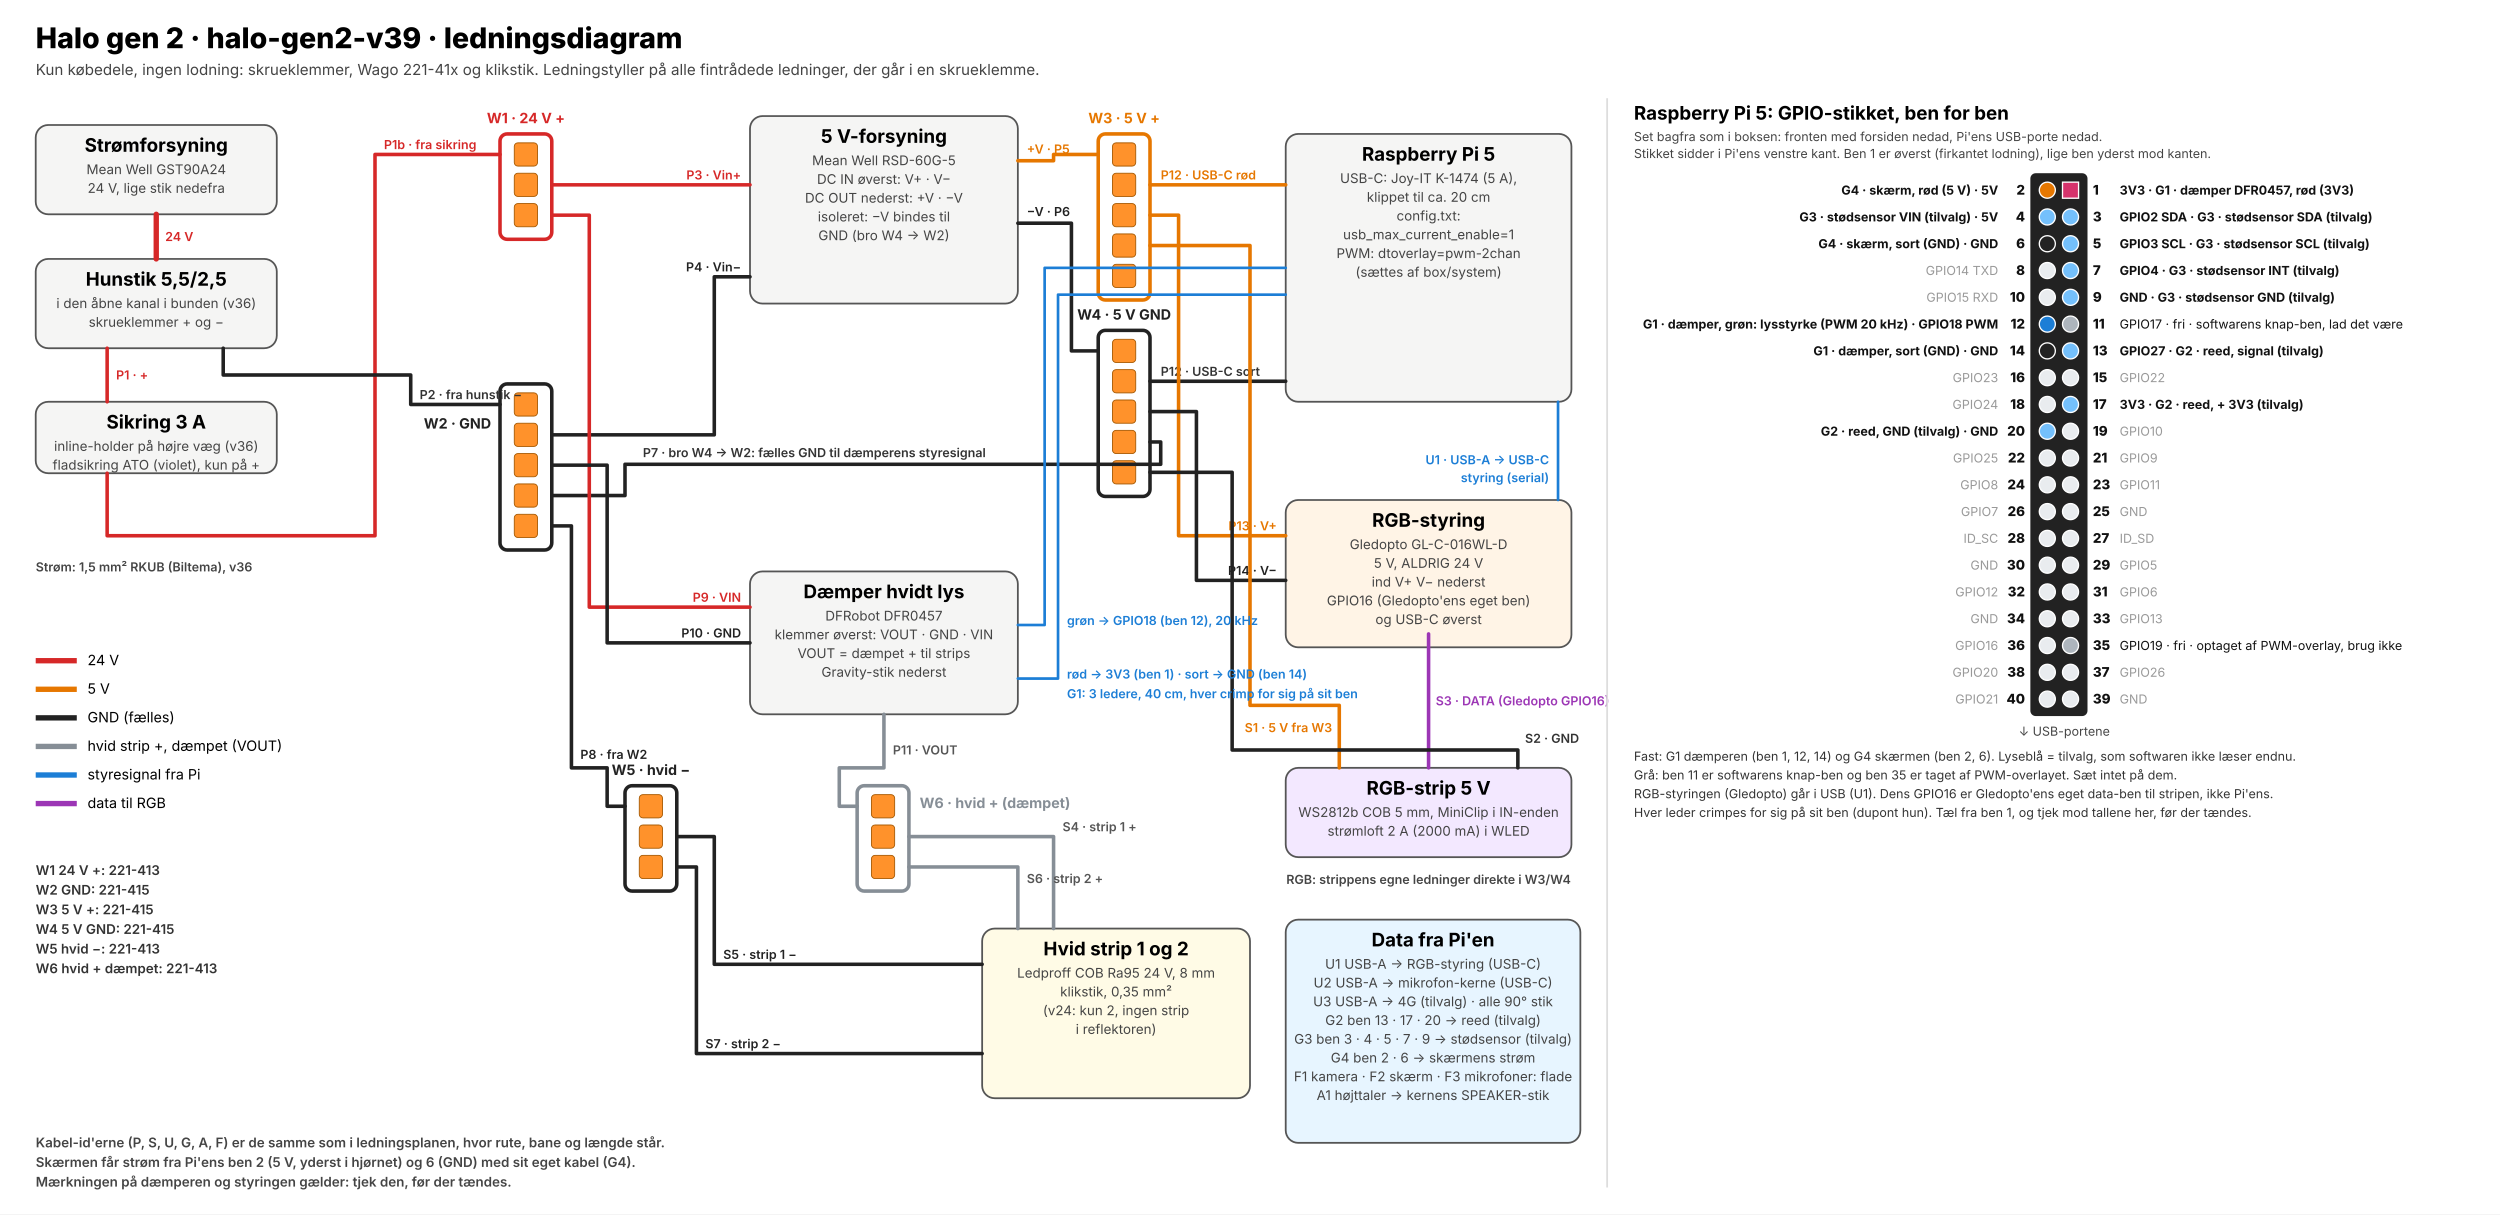
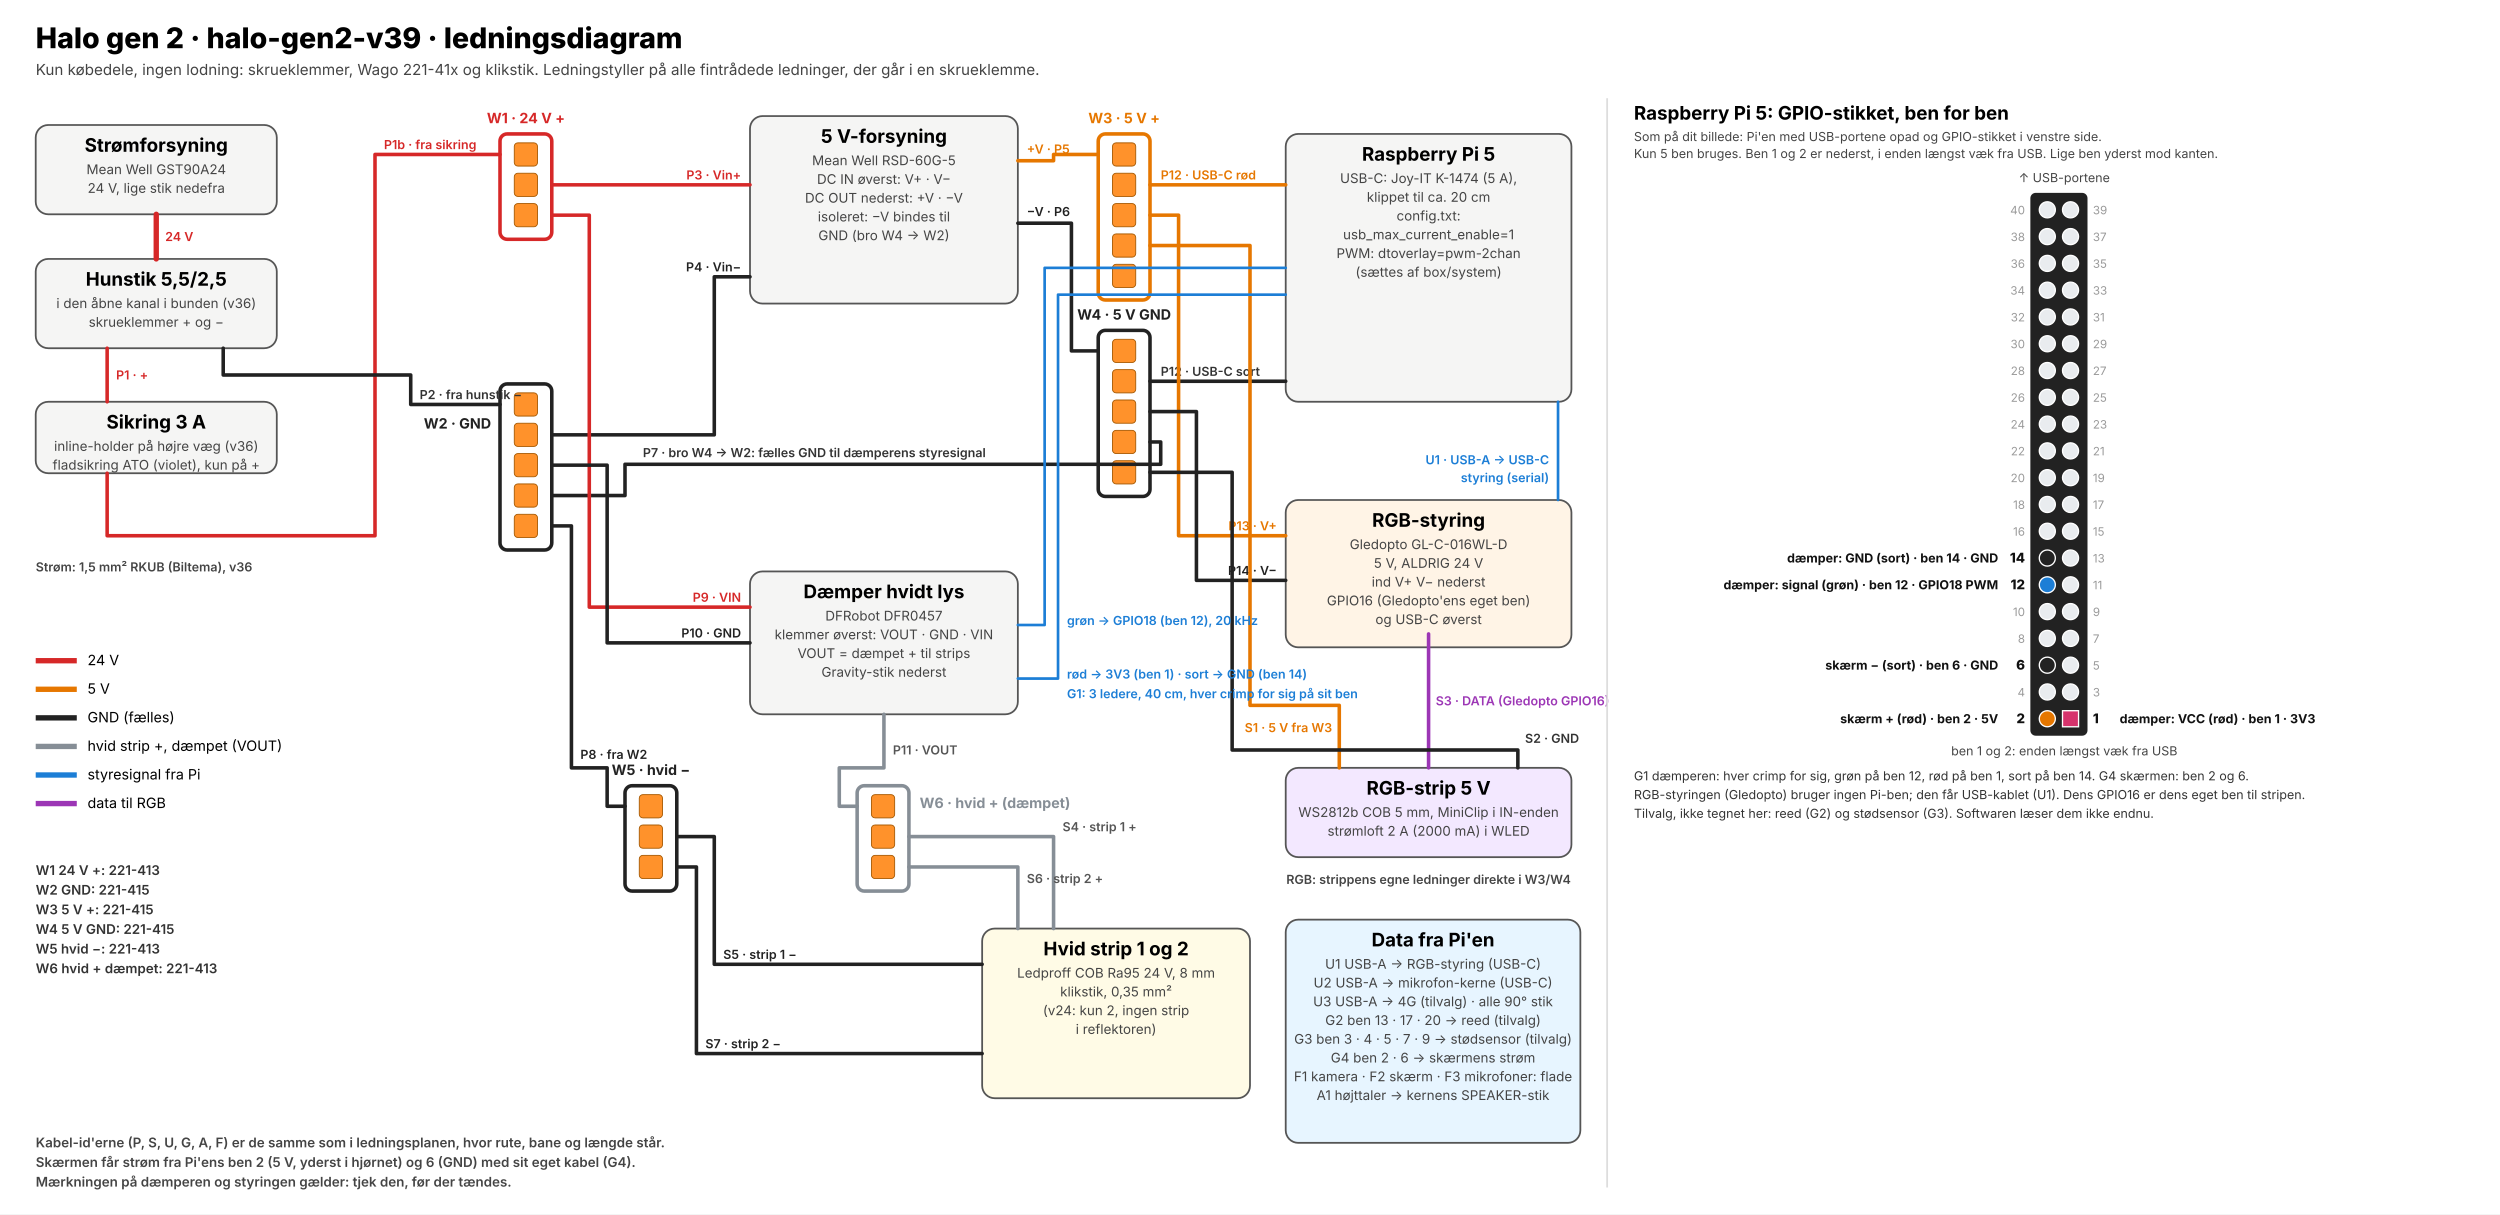
<svg xmlns="http://www.w3.org/2000/svg" width="2800" height="1360" viewBox="0 0 2800 1360" font-family="Inter, Helvetica, Arial, sans-serif">
  <rect width="2800" height="1360" fill="#fff" />
  <text x="40" y="54" font-size="32" font-weight="800">Halo gen 2 · halo-gen2-v39 · ledningsdiagram</text>
  <text x="40" y="84" font-size="17" fill="#444">Kun købedele, ingen lodning: skrueklemmer, Wago 221-41x og klikstik. Ledningstyller på alle fintrådede ledninger, der går i en skrueklemme.</text>
  <rect x="40" y="140" width="270" height="100" rx="14" fill="#f5f5f4" stroke="#555" stroke-width="2" />
  <text x="175.0" y="170" text-anchor="middle" font-size="21" font-weight="700">Strømforsyning</text>
  <text x="175.0" y="195" text-anchor="middle" font-size="15" fill="#444">Mean Well GST90A24</text>
  <text x="175.0" y="216" text-anchor="middle" font-size="15" fill="#444">24 V, lige stik nedefra</text>
  <rect x="40" y="290" width="270" height="100" rx="14" fill="#f5f5f4" stroke="#555" stroke-width="2" />
  <text x="175.0" y="320" text-anchor="middle" font-size="21" font-weight="700">Hunstik 5,5/2,5</text>
  <text x="175.0" y="345" text-anchor="middle" font-size="15" fill="#444">i den åbne kanal i bunden (v36)</text>
  <text x="175.0" y="366" text-anchor="middle" font-size="15" fill="#444">skrueklemmer + og −</text>
  <rect x="40" y="450" width="270" height="80" rx="14" fill="#f5f5f4" stroke="#555" stroke-width="2" />
  <text x="175.0" y="480" text-anchor="middle" font-size="21" font-weight="700">Sikring 3 A</text>
  <text x="175.0" y="505" text-anchor="middle" font-size="15" fill="#444">inline-holder på højre væg (v36)</text>
  <text x="175.0" y="526" text-anchor="middle" font-size="15" fill="#444">fladsikring ATO (violet), kun på +</text>
  <path d="M175,240 L175,290" fill="none" stroke="#d62828" stroke-width="6" stroke-linejoin="round" stroke-linecap="round" />
  <text x="185" y="270" font-size="14" fill="#d62828" font-weight="600" text-anchor="start">24 V</text>
  <rect x="560" y="150" width="58" height="118" rx="8" fill="#fff" stroke="#d62828" stroke-width="4" />
  <rect x="576" y="160" width="26" height="26" rx="4" fill="#ff922b" stroke="#a65800" />
  <rect x="576" y="194" width="26" height="26" rx="4" fill="#ff922b" stroke="#a65800" />
  <rect x="576" y="228" width="26" height="26" rx="4" fill="#ff922b" stroke="#a65800" />
  <text x="589" y="138" text-anchor="middle" font-size="16" font-weight="700" fill="#d62828">W1 · 24 V + </text>
  <rect x="560" y="430" width="58" height="186" rx="8" fill="#fff" stroke="#222222" stroke-width="4" />
  <rect x="576" y="440" width="26" height="26" rx="4" fill="#ff922b" stroke="#a65800" />
  <rect x="576" y="474" width="26" height="26" rx="4" fill="#ff922b" stroke="#a65800" />
  <rect x="576" y="508" width="26" height="26" rx="4" fill="#ff922b" stroke="#a65800" />
  <rect x="576" y="542" width="26" height="26" rx="4" fill="#ff922b" stroke="#a65800" />
  <rect x="576" y="576" width="26" height="26" rx="4" fill="#ff922b" stroke="#a65800" />
  <text x="550" y="480" text-anchor="end" font-size="16" font-weight="700" fill="#222222">W2 · GND </text>
  <path d="M120,390 L120,450" fill="none" stroke="#d62828" stroke-width="4" stroke-linejoin="round" stroke-linecap="round" />
  <text x="130" y="425" font-size="14" fill="#d62828" font-weight="600" text-anchor="start">P1 · +</text>
  <path d="M120,530 L120,600 L420,600 L420,173 L560,173" fill="none" stroke="#d62828" stroke-width="4" stroke-linejoin="round" stroke-linecap="round" />
  <text x="430" y="167" font-size="14" fill="#d62828" font-weight="600" text-anchor="start">P1b · fra sikring</text>
  <path d="M250,390 L250,420 L460,420 L460,453 L560,453" fill="none" stroke="#222222" stroke-width="4" stroke-linejoin="round" stroke-linecap="round" />
  <text x="470" y="447" font-size="14" fill="#333" font-weight="600" text-anchor="start">P2 · fra hunstik −</text>
  <text x="40" y="640" font-size="14" fill="#444" font-weight="600" text-anchor="start">Strøm: 1,5 mm² RKUB (Biltema), v36</text>
  <rect x="840" y="130" width="300" height="210" rx="14" fill="#f5f5f4" stroke="#555" stroke-width="2" />
  <text x="990.0" y="160" text-anchor="middle" font-size="21" font-weight="700">5 V-forsyning</text>
  <text x="990.0" y="185" text-anchor="middle" font-size="15" fill="#444">Mean Well RSD-60G-5</text>
  <text x="990.0" y="206" text-anchor="middle" font-size="15" fill="#444">DC IN øverst: V+ · V−</text>
  <text x="990.0" y="227" text-anchor="middle" font-size="15" fill="#444">DC OUT nederst: +V · −V</text>
  <text x="990.0" y="248" text-anchor="middle" font-size="15" fill="#444">isoleret: −V bindes til</text>
  <text x="990.0" y="269" text-anchor="middle" font-size="15" fill="#444">GND (bro W4 → W2)</text>
  <path d="M618,207 L840,207" fill="none" stroke="#d62828" stroke-width="4" stroke-linejoin="round" stroke-linecap="round" />
  <text x="830" y="201" font-size="14" fill="#d62828" font-weight="600" text-anchor="end">P3 · Vin+</text>
  <path d="M618,487 L800,487 L800,310 L840,310" fill="none" stroke="#222222" stroke-width="4" stroke-linejoin="round" stroke-linecap="round" />
  <text x="830" y="304" font-size="14" fill="#222" font-weight="600" text-anchor="end">P4 · Vin−</text>
  <rect x="1230" y="150" width="58" height="186" rx="8" fill="#fff" stroke="#e67700" stroke-width="4" />
  <rect x="1246" y="160" width="26" height="26" rx="4" fill="#ff922b" stroke="#a65800" />
  <rect x="1246" y="194" width="26" height="26" rx="4" fill="#ff922b" stroke="#a65800" />
  <rect x="1246" y="228" width="26" height="26" rx="4" fill="#ff922b" stroke="#a65800" />
  <rect x="1246" y="262" width="26" height="26" rx="4" fill="#ff922b" stroke="#a65800" />
  <rect x="1246" y="296" width="26" height="26" rx="4" fill="#ff922b" stroke="#a65800" />
  <text x="1259" y="138" text-anchor="middle" font-size="16" font-weight="700" fill="#e67700">W3 · 5 V + </text>
  <rect x="1230" y="370" width="58" height="186" rx="8" fill="#fff" stroke="#222222" stroke-width="4" />
  <rect x="1246" y="380" width="26" height="26" rx="4" fill="#ff922b" stroke="#a65800" />
  <rect x="1246" y="414" width="26" height="26" rx="4" fill="#ff922b" stroke="#a65800" />
  <rect x="1246" y="448" width="26" height="26" rx="4" fill="#ff922b" stroke="#a65800" />
  <rect x="1246" y="482" width="26" height="26" rx="4" fill="#ff922b" stroke="#a65800" />
  <rect x="1246" y="516" width="26" height="26" rx="4" fill="#ff922b" stroke="#a65800" />
  <text x="1259" y="358" text-anchor="middle" font-size="16" font-weight="700" fill="#222222">W4 · 5 V GND </text>
  <path d="M1140,180 L1180,180 L1180,173 L1230,173" fill="none" stroke="#e67700" stroke-width="4" stroke-linejoin="round" stroke-linecap="round" />
  <text x="1150" y="172" font-size="14" fill="#e67700" font-weight="600" text-anchor="start">+V · P5</text>
  <path d="M1140,250 L1200,250 L1200,393 L1230,393" fill="none" stroke="#222222" stroke-width="4" stroke-linejoin="round" stroke-linecap="round" />
  <text x="1150" y="242" font-size="14" fill="#222" font-weight="600" text-anchor="start">−V · P6</text>
  <rect x="1440" y="150" width="320" height="300" rx="14" fill="#f5f5f4" stroke="#555" stroke-width="2" />
  <text x="1600.0" y="180" text-anchor="middle" font-size="21" font-weight="700">Raspberry Pi 5</text>
  <text x="1600.0" y="205" text-anchor="middle" font-size="15" fill="#444">USB-C: Joy-IT K-1474 (5 A),</text>
  <text x="1600.0" y="226" text-anchor="middle" font-size="15" fill="#444">klippet til ca. 20 cm</text>
  <text x="1600.0" y="247" text-anchor="middle" font-size="15" fill="#444">config.txt:</text>
  <text x="1600.0" y="268" text-anchor="middle" font-size="15" fill="#444">usb_max_current_enable=1</text>
  <text x="1600.0" y="289" text-anchor="middle" font-size="15" fill="#444">PWM: dtoverlay=pwm-2chan</text>
  <text x="1600.0" y="310" text-anchor="middle" font-size="15" fill="#444">(sættes af box/system)</text>
  <path d="M1288,207 L1440,207" fill="none" stroke="#e67700" stroke-width="4" stroke-linejoin="round" stroke-linecap="round" />
  <text x="1300" y="201" font-size="14" fill="#e67700" font-weight="600" text-anchor="start">P12 · USB-C rød</text>
  <path d="M1288,427 L1440,427" fill="none" stroke="#222222" stroke-width="4" stroke-linejoin="round" stroke-linecap="round" />
  <text x="1300" y="421" font-size="14" fill="#333" font-weight="600" text-anchor="start">P12 · USB-C sort</text>
  <rect x="1440" y="560" width="320" height="165" rx="14" fill="#fff4e6" stroke="#555" stroke-width="2" />
  <text x="1600.0" y="590" text-anchor="middle" font-size="21" font-weight="700">RGB-styring</text>
  <text x="1600.0" y="615" text-anchor="middle" font-size="15" fill="#444">Gledopto GL-C-016WL-D</text>
  <text x="1600.0" y="636" text-anchor="middle" font-size="15" fill="#444">5 V, ALDRIG 24 V</text>
  <text x="1600.0" y="657" text-anchor="middle" font-size="15" fill="#444">ind V+ V− nederst</text>
  <text x="1600.0" y="678" text-anchor="middle" font-size="15" fill="#444">GPIO16 (Gledopto'ens eget ben)</text>
  <text x="1600.0" y="699" text-anchor="middle" font-size="15" fill="#444">og USB-C øverst</text>
  <path d="M1288,241 L1320,241 L1320,600 L1440,600" fill="none" stroke="#e67700" stroke-width="4" stroke-linejoin="round" stroke-linecap="round" />
  <text x="1430" y="594" font-size="14" fill="#e67700" font-weight="600" text-anchor="end">P13 · V+</text>
  <path d="M1288,461 L1340,461 L1340,650 L1440,650" fill="none" stroke="#222222" stroke-width="4" stroke-linejoin="round" stroke-linecap="round" />
  <text x="1430" y="644" font-size="14" fill="#222" font-weight="600" text-anchor="end">P14 · V−</text>
  <rect x="1440" y="860" width="320" height="100" rx="14" fill="#f3e8ff" stroke="#555" stroke-width="2" />
  <text x="1600.0" y="890" text-anchor="middle" font-size="21" font-weight="700">RGB-strip 5 V</text>
  <text x="1600.0" y="915" text-anchor="middle" font-size="15" fill="#444">WS2812b COB 5 mm, MiniClip i IN-enden</text>
  <text x="1600.0" y="936" text-anchor="middle" font-size="15" fill="#444">strømloft 2 A (2000 mA) i WLED</text>
  <path d="M1288,275 L1400,275 L1400,790 L1500,790 L1500,860" fill="none" stroke="#e67700" stroke-width="4" stroke-linejoin="round" stroke-linecap="round" />
  <text x="1492" y="820" font-size="14" fill="#e67700" font-weight="600" text-anchor="end">S1 · 5 V fra W3</text>
  <path d="M1600,710 L1600,860" fill="none" stroke="#9c36b5" stroke-width="4" stroke-linejoin="round" stroke-linecap="round" />
  <text x="1608" y="790" font-size="14" fill="#9c36b5" font-weight="600" text-anchor="start">S3 · DATA (Gledopto GPIO16)</text>
  <path d="M1288,529 L1380,529 L1380,840 L1700,840 L1700,860" fill="none" stroke="#222222" stroke-width="4" stroke-linejoin="round" stroke-linecap="round" />
  <text x="1708" y="832" font-size="14" fill="#333" font-weight="600" text-anchor="start">S2 · GND</text>
  <text x="1600" y="990" font-size="14" fill="#444" font-weight="600" text-anchor="middle">RGB: strippens egne ledninger direkte i W3/W4</text>
  <path d="M1745,450 L1745,560" fill="none" stroke="#1c7ed6" stroke-width="3" stroke-linejoin="round" stroke-linecap="round" />
  <text x="1735" y="520" font-size="14" fill="#1c7ed6" font-weight="600" text-anchor="end">U1 · USB-A → USB-C</text>
  <text x="1735" y="540" font-size="14" fill="#1c7ed6" font-weight="600" text-anchor="end">styring (serial)</text>
  <path d="M1288,495 L1300,495 L1300,520 L700,520 L700,555 L618,555" fill="none" stroke="#222222" stroke-width="4" stroke-linejoin="round" stroke-linecap="round" />
  <text x="720" y="512" font-size="14" fill="#333" font-weight="600" text-anchor="start">P7 · bro W4 → W2: fælles GND til dæmperens styresignal</text>
  <rect x="840" y="640" width="300" height="160" rx="14" fill="#f5f5f4" stroke="#555" stroke-width="2" />
  <text x="990.0" y="670" text-anchor="middle" font-size="21" font-weight="700">Dæmper hvidt lys</text>
  <text x="990.0" y="695" text-anchor="middle" font-size="15" fill="#444">DFRobot DFR0457</text>
  <text x="990.0" y="716" text-anchor="middle" font-size="15" fill="#444">klemmer øverst: VOUT · GND · VIN</text>
  <text x="990.0" y="737" text-anchor="middle" font-size="15" fill="#444">VOUT = dæmpet + til strips</text>
  <text x="990.0" y="758" text-anchor="middle" font-size="15" fill="#444">Gravity-stik nederst</text>
  <path d="M618,241 L660,241 L660,680 L840,680" fill="none" stroke="#d62828" stroke-width="4" stroke-linejoin="round" stroke-linecap="round" />
  <text x="830" y="674" font-size="14" fill="#d62828" font-weight="600" text-anchor="end">P9 · VIN</text>
  <path d="M618,521 L680,521 L680,720 L840,720" fill="none" stroke="#222222" stroke-width="4" stroke-linejoin="round" stroke-linecap="round" />
  <text x="830" y="714" font-size="14" fill="#222" font-weight="600" text-anchor="end">P10 · GND</text>
  <path d="M1440,300 L1170,300 L1170,700 L1140,700" fill="none" stroke="#1c7ed6" stroke-width="3" stroke-linejoin="round" stroke-linecap="round" />
  <path d="M1440,330 L1185,330 L1185,760 L1140,760" fill="none" stroke="#1c7ed6" stroke-width="3" stroke-linejoin="round" stroke-linecap="round" />
  <text x="1195" y="700" font-size="14" fill="#1c7ed6" font-weight="600" text-anchor="start">grøn → GPIO18 (ben 12), 20 kHz</text>
  <text x="1195" y="760" font-size="14" fill="#1c7ed6" font-weight="600" text-anchor="start">rød → 3V3 (ben 1) · sort → GND (ben 14)</text>
  <text x="1195" y="782" font-size="14" fill="#1c7ed6" font-weight="600" text-anchor="start">G1: 3 ledere, 40 cm, hver crimp for sig på sit ben</text>
  <rect x="960" y="880" width="58" height="118" rx="8" fill="#fff" stroke="#868e96" stroke-width="4" />
  <rect x="976" y="890" width="26" height="26" rx="4" fill="#ff922b" stroke="#a65800" />
  <rect x="976" y="924" width="26" height="26" rx="4" fill="#ff922b" stroke="#a65800" />
  <rect x="976" y="958" width="26" height="26" rx="4" fill="#ff922b" stroke="#a65800" />
  <text x="1030" y="905" text-anchor="start" font-size="16" font-weight="700" fill="#868e96">W6 · hvid + (dæmpet) </text>
  <path d="M990,800 L990,860 L940,860 L940,903 L960,903" fill="none" stroke="#868e96" stroke-width="4" stroke-linejoin="round" stroke-linecap="round" />
  <text x="1000" y="845" font-size="14" fill="#555" font-weight="600" text-anchor="start">P11 · VOUT</text>
  <rect x="700" y="880" width="58" height="118" rx="8" fill="#fff" stroke="#222222" stroke-width="4" />
  <rect x="716" y="890" width="26" height="26" rx="4" fill="#ff922b" stroke="#a65800" />
  <rect x="716" y="924" width="26" height="26" rx="4" fill="#ff922b" stroke="#a65800" />
  <rect x="716" y="958" width="26" height="26" rx="4" fill="#ff922b" stroke="#a65800" />
  <text x="729" y="868" text-anchor="middle" font-size="16" font-weight="700" fill="#222222">W5 · hvid − </text>
  <path d="M618,589 L640,589 L640,860 L680,860 L680,903 L700,903" fill="none" stroke="#222222" stroke-width="4" stroke-linejoin="round" stroke-linecap="round" />
  <text x="650" y="850" font-size="14" fill="#222" font-weight="600" text-anchor="start">P8 · fra W2</text>
  <rect x="1100" y="1040" width="300" height="190" rx="14" fill="#fffbe6" stroke="#555" stroke-width="2" />
  <text x="1250.0" y="1070" text-anchor="middle" font-size="21" font-weight="700">Hvid strip 1 og 2</text>
  <text x="1250.0" y="1095" text-anchor="middle" font-size="15" fill="#444">Ledproff COB Ra95 24 V, 8 mm</text>
  <text x="1250.0" y="1116" text-anchor="middle" font-size="15" fill="#444">klikstik, 0,35 mm²</text>
  <text x="1250.0" y="1137" text-anchor="middle" font-size="15" fill="#444">(v24: kun 2, ingen strip</text>
  <text x="1250.0" y="1158" text-anchor="middle" font-size="15" fill="#444">i reflektoren)</text>
  <path d="M1018,937 L1180,937 L1180,1040" fill="none" stroke="#868e96" stroke-width="4" stroke-linejoin="round" stroke-linecap="round" />
  <text x="1190" y="931" font-size="14" fill="#555" font-weight="600" text-anchor="start">S4 · strip 1 +</text>
  <path d="M1018,971 L1140,971 L1140,1040" fill="none" stroke="#868e96" stroke-width="4" stroke-linejoin="round" stroke-linecap="round" />
  <text x="1150" y="989" font-size="14" fill="#555" font-weight="600" text-anchor="start">S6 · strip 2 +</text>
  <path d="M758,937 L800,937 L800,1080 L1100,1080" fill="none" stroke="#222222" stroke-width="4" stroke-linejoin="round" stroke-linecap="round" />
  <text x="810" y="1074" font-size="14" fill="#222" font-weight="600" text-anchor="start">S5 · strip 1 −</text>
  <path d="M758,971 L780,971 L780,1180 L1100,1180" fill="none" stroke="#222222" stroke-width="4" stroke-linejoin="round" stroke-linecap="round" />
  <text x="790" y="1174" font-size="14" fill="#222" font-weight="600" text-anchor="start">S7 · strip 2 −</text>
  <text x="40" y="980" font-size="15" fill="#333" font-weight="600" text-anchor="start">W1 24 V +: 221-413</text>
  <text x="40" y="1002" font-size="15" fill="#333" font-weight="600" text-anchor="start">W2 GND: 221-415</text>
  <text x="40" y="1024" font-size="15" fill="#333" font-weight="600" text-anchor="start">W3 5 V +: 221-415</text>
  <text x="40" y="1046" font-size="15" fill="#333" font-weight="600" text-anchor="start">W4 5 V GND: 221-415</text>
  <text x="40" y="1068" font-size="15" fill="#333" font-weight="600" text-anchor="start">W5 hvid −: 221-413</text>
  <text x="40" y="1090" font-size="15" fill="#333" font-weight="600" text-anchor="start">W6 hvid + dæmpet: 221-413</text>
  <line x1="40" y1="740" x2="86" y2="740" stroke="#d62828" stroke-width="6" />
  <text x="98" y="745" font-size="16">24 V</text>
  <line x1="40" y1="772" x2="86" y2="772" stroke="#e67700" stroke-width="6" />
  <text x="98" y="777" font-size="16">5 V</text>
  <line x1="40" y1="804" x2="86" y2="804" stroke="#222222" stroke-width="6" />
  <text x="98" y="809" font-size="16">GND (fælles)</text>
  <line x1="40" y1="836" x2="86" y2="836" stroke="#868e96" stroke-width="6" />
  <text x="98" y="841" font-size="16">hvid strip +, dæmpet (VOUT)</text>
  <line x1="40" y1="868" x2="86" y2="868" stroke="#1c7ed6" stroke-width="6" />
  <text x="98" y="873" font-size="16">styresignal fra Pi</text>
  <line x1="40" y1="900" x2="86" y2="900" stroke="#9c36b5" stroke-width="6" />
  <text x="98" y="905" font-size="16">data til RGB</text>
  <rect x="1440" y="1030" width="330" height="250" rx="14" fill="#e7f5ff" stroke="#555" stroke-width="2" />
  <text x="1605.0" y="1060" text-anchor="middle" font-size="21" font-weight="700">Data fra Pi'en</text>
  <text x="1605.0" y="1085" text-anchor="middle" font-size="15" fill="#444">U1 USB-A → RGB-styring (USB-C)</text>
  <text x="1605.0" y="1106" text-anchor="middle" font-size="15" fill="#444">U2 USB-A → mikrofon-kerne (USB-C)</text>
  <text x="1605.0" y="1127" text-anchor="middle" font-size="15" fill="#444">U3 USB-A → 4G (tilvalg) · alle 90° stik</text>
  <text x="1605.0" y="1148" text-anchor="middle" font-size="15" fill="#444">G2 ben 13 · 17 · 20 → reed (tilvalg)</text>
  <text x="1605.0" y="1169" text-anchor="middle" font-size="15" fill="#444">G3 ben 3 · 4 · 5 · 7 · 9 → stødsensor (tilvalg)</text>
  <text x="1605.0" y="1190" text-anchor="middle" font-size="15" fill="#444">G4 ben 2 · 6 → skærmens strøm</text>
  <text x="1605.0" y="1211" text-anchor="middle" font-size="15" fill="#444">F1 kamera · F2 skærm · F3 mikrofoner: flade</text>
  <text x="1605.0" y="1232" text-anchor="middle" font-size="15" fill="#444">A1 højttaler → kernens SPEAKER-stik</text>
  <text x="40" y="1285" font-size="15" fill="#444" font-weight="600" text-anchor="start">Kabel-id'erne (P, S, U, G, A, F) er de samme som i ledningsplanen, hvor rute, bane og længde står.</text>
  <text x="40" y="1307" font-size="15" fill="#444" font-weight="600" text-anchor="start">Skærmen får strøm fra Pi'ens ben 2 (5 V, yderst i hjørnet) og 6 (GND) med sit eget kabel (G4).</text>
  <text x="40" y="1329" font-size="15" fill="#444" font-weight="600" text-anchor="start">Mærkningen på dæmperen og styringen gælder: tjek den, før der tændes.</text>
  <line x1="1800" y1="110" x2="1800" y2="1330" stroke="#ddd" stroke-width="2" />
  <text x="1830" y="134" font-size="21" font-weight="700">Raspberry Pi 5: GPIO-stikket, ben for ben</text>
-   <text x="1830" y="158" font-size="14" fill="#444">Set bagfra som i boksen: fronten med forsiden nedad, Pi'ens USB-porte nedad.</text>
-   <text x="1830" y="177" font-size="14" fill="#444">Stikket sidder i Pi'ens venstre kant. Ben 1 er øverst (firkantet lodning), lige ben yderst mod kanten.</text>
-   <rect x="2274" y="194" width="64" height="608" rx="6" fill="#222" />
-   <rect x="2310" y="204.0" width="18" height="18" fill="#d6336c" stroke="#fff" stroke-width="1.5" />
-   <text x="2344" y="218.0" font-size="15" font-weight="800" fill="#111">1</text>
-   <text x="2374" y="218.0" font-size="14" fill="#111" font-weight="700">3V3 · G1 · dæmper DFR0457, rød (3V3)</text>
-   <circle cx="2293" cy="213.0" r="9" fill="#e67700" stroke="#fff" stroke-width="1.5" />
-   <text x="2268" y="218.0" font-size="15" text-anchor="end" font-weight="800" fill="#111">2</text>
-   <text x="2238" y="218.0" font-size="14" text-anchor="end" fill="#111" font-weight="700">G4 · skærm, rød (5 V) · 5V</text>
-   <circle cx="2319" cy="243.0" r="9" fill="#74c0fc" stroke="#fff" stroke-width="1.5" />
-   <text x="2344" y="248.0" font-size="15" font-weight="800" fill="#111">3</text>
-   <text x="2374" y="248.0" font-size="14" fill="#111" font-weight="700">GPIO2 SDA · G3 · stødsensor SDA (tilvalg)</text>
-   <circle cx="2293" cy="243.0" r="9" fill="#74c0fc" stroke="#fff" stroke-width="1.5" />
-   <text x="2268" y="248.0" font-size="15" text-anchor="end" font-weight="800" fill="#111">4</text>
-   <text x="2238" y="248.0" font-size="14" text-anchor="end" fill="#111" font-weight="700">G3 · stødsensor VIN (tilvalg) · 5V</text>
-   <circle cx="2319" cy="273.0" r="9" fill="#74c0fc" stroke="#fff" stroke-width="1.5" />
-   <text x="2344" y="278.0" font-size="15" font-weight="800" fill="#111">5</text>
-   <text x="2374" y="278.0" font-size="14" fill="#111" font-weight="700">GPIO3 SCL · G3 · stødsensor SCL (tilvalg)</text>
-   <circle cx="2293" cy="273.0" r="9" fill="#222222" stroke="#fff" stroke-width="1.5" />
-   <text x="2268" y="278.0" font-size="15" text-anchor="end" font-weight="800" fill="#111">6</text>
-   <text x="2238" y="278.0" font-size="14" text-anchor="end" fill="#111" font-weight="700">G4 · skærm, sort (GND) · GND</text>
-   <circle cx="2319" cy="303.0" r="9" fill="#74c0fc" stroke="#fff" stroke-width="1.5" />
-   <text x="2344" y="308.0" font-size="15" font-weight="800" fill="#111">7</text>
-   <text x="2374" y="308.0" font-size="14" fill="#111" font-weight="700">GPIO4 · G3 · stødsensor INT (tilvalg)</text>
-   <circle cx="2293" cy="303.0" r="9" fill="#e9ecef" stroke="#fff" stroke-width="1.5" />
-   <text x="2268" y="308.0" font-size="15" text-anchor="end" font-weight="800" fill="#111">8</text>
-   <text x="2238" y="308.0" font-size="14" text-anchor="end" fill="#999" font-weight="400">GPIO14 TXD</text>
-   <circle cx="2319" cy="333.0" r="9" fill="#74c0fc" stroke="#fff" stroke-width="1.5" />
-   <text x="2344" y="338.0" font-size="15" font-weight="800" fill="#111">9</text>
-   <text x="2374" y="338.0" font-size="14" fill="#111" font-weight="700">GND · G3 · stødsensor GND (tilvalg)</text>
-   <circle cx="2293" cy="333.0" r="9" fill="#e9ecef" stroke="#fff" stroke-width="1.5" />
-   <text x="2268" y="338.0" font-size="15" text-anchor="end" font-weight="800" fill="#111">10</text>
-   <text x="2238" y="338.0" font-size="14" text-anchor="end" fill="#999" font-weight="400">GPIO15 RXD</text>
-   <circle cx="2319" cy="363.0" r="9" fill="#adb5bd" stroke="#fff" stroke-width="1.5" />
-   <text x="2344" y="368.0" font-size="15" font-weight="800" fill="#111">11</text>
-   <text x="2374" y="368.0" font-size="14" fill="#111" font-weight="400">GPIO17 · fri · softwarens knap-ben, lad det være</text>
-   <circle cx="2293" cy="363.0" r="9" fill="#1c7ed6" stroke="#fff" stroke-width="1.5" />
-   <text x="2268" y="368.0" font-size="15" text-anchor="end" font-weight="800" fill="#111">12</text>
-   <text x="2238" y="368.0" font-size="14" text-anchor="end" fill="#111" font-weight="700">G1 · dæmper, grøn: lysstyrke (PWM 20 kHz) · GPIO18 PWM</text>
-   <circle cx="2319" cy="393.0" r="9" fill="#74c0fc" stroke="#fff" stroke-width="1.5" />
-   <text x="2344" y="398.0" font-size="15" font-weight="800" fill="#111">13</text>
-   <text x="2374" y="398.0" font-size="14" fill="#111" font-weight="700">GPIO27 · G2 · reed, signal (tilvalg)</text>
-   <circle cx="2293" cy="393.0" r="9" fill="#222222" stroke="#fff" stroke-width="1.5" />
-   <text x="2268" y="398.0" font-size="15" text-anchor="end" font-weight="800" fill="#111">14</text>
-   <text x="2238" y="398.0" font-size="14" text-anchor="end" fill="#111" font-weight="700">G1 · dæmper, sort (GND) · GND</text>
-   <circle cx="2319" cy="423.0" r="9" fill="#e9ecef" stroke="#fff" stroke-width="1.5" />
-   <text x="2344" y="428.0" font-size="15" font-weight="800" fill="#111">15</text>
-   <text x="2374" y="428.0" font-size="14" fill="#999" font-weight="400">GPIO22</text>
-   <circle cx="2293" cy="423.0" r="9" fill="#e9ecef" stroke="#fff" stroke-width="1.5" />
-   <text x="2268" y="428.0" font-size="15" text-anchor="end" font-weight="800" fill="#111">16</text>
-   <text x="2238" y="428.0" font-size="14" text-anchor="end" fill="#999" font-weight="400">GPIO23</text>
-   <circle cx="2319" cy="453.0" r="9" fill="#74c0fc" stroke="#fff" stroke-width="1.5" />
-   <text x="2344" y="458.0" font-size="15" font-weight="800" fill="#111">17</text>
-   <text x="2374" y="458.0" font-size="14" fill="#111" font-weight="700">3V3 · G2 · reed, + 3V3 (tilvalg)</text>
-   <circle cx="2293" cy="453.0" r="9" fill="#e9ecef" stroke="#fff" stroke-width="1.5" />
-   <text x="2268" y="458.0" font-size="15" text-anchor="end" font-weight="800" fill="#111">18</text>
-   <text x="2238" y="458.0" font-size="14" text-anchor="end" fill="#999" font-weight="400">GPIO24</text>
-   <circle cx="2319" cy="483.0" r="9" fill="#e9ecef" stroke="#fff" stroke-width="1.5" />
-   <text x="2344" y="488.0" font-size="15" font-weight="800" fill="#111">19</text>
-   <text x="2374" y="488.0" font-size="14" fill="#999" font-weight="400">GPIO10</text>
-   <circle cx="2293" cy="483.0" r="9" fill="#74c0fc" stroke="#fff" stroke-width="1.5" />
-   <text x="2268" y="488.0" font-size="15" text-anchor="end" font-weight="800" fill="#111">20</text>
-   <text x="2238" y="488.0" font-size="14" text-anchor="end" fill="#111" font-weight="700">G2 · reed, GND (tilvalg) · GND</text>
-   <circle cx="2319" cy="513.0" r="9" fill="#e9ecef" stroke="#fff" stroke-width="1.5" />
-   <text x="2344" y="518.0" font-size="15" font-weight="800" fill="#111">21</text>
-   <text x="2374" y="518.0" font-size="14" fill="#999" font-weight="400">GPIO9</text>
-   <circle cx="2293" cy="513.0" r="9" fill="#e9ecef" stroke="#fff" stroke-width="1.5" />
-   <text x="2268" y="518.0" font-size="15" text-anchor="end" font-weight="800" fill="#111">22</text>
-   <text x="2238" y="518.0" font-size="14" text-anchor="end" fill="#999" font-weight="400">GPIO25</text>
-   <circle cx="2319" cy="543.0" r="9" fill="#e9ecef" stroke="#fff" stroke-width="1.5" />
-   <text x="2344" y="548.0" font-size="15" font-weight="800" fill="#111">23</text>
-   <text x="2374" y="548.0" font-size="14" fill="#999" font-weight="400">GPIO11</text>
-   <circle cx="2293" cy="543.0" r="9" fill="#e9ecef" stroke="#fff" stroke-width="1.5" />
-   <text x="2268" y="548.0" font-size="15" text-anchor="end" font-weight="800" fill="#111">24</text>
-   <text x="2238" y="548.0" font-size="14" text-anchor="end" fill="#999" font-weight="400">GPIO8</text>
-   <circle cx="2319" cy="573.0" r="9" fill="#e9ecef" stroke="#fff" stroke-width="1.5" />
-   <text x="2344" y="578.0" font-size="15" font-weight="800" fill="#111">25</text>
-   <text x="2374" y="578.0" font-size="14" fill="#999" font-weight="400">GND</text>
-   <circle cx="2293" cy="573.0" r="9" fill="#e9ecef" stroke="#fff" stroke-width="1.5" />
-   <text x="2268" y="578.0" font-size="15" text-anchor="end" font-weight="800" fill="#111">26</text>
-   <text x="2238" y="578.0" font-size="14" text-anchor="end" fill="#999" font-weight="400">GPIO7</text>
-   <circle cx="2319" cy="603.0" r="9" fill="#e9ecef" stroke="#fff" stroke-width="1.5" />
-   <text x="2344" y="608.0" font-size="15" font-weight="800" fill="#111">27</text>
-   <text x="2374" y="608.0" font-size="14" fill="#999" font-weight="400">ID_SD</text>
-   <circle cx="2293" cy="603.0" r="9" fill="#e9ecef" stroke="#fff" stroke-width="1.5" />
-   <text x="2268" y="608.0" font-size="15" text-anchor="end" font-weight="800" fill="#111">28</text>
-   <text x="2238" y="608.0" font-size="14" text-anchor="end" fill="#999" font-weight="400">ID_SC</text>
-   <circle cx="2319" cy="633.0" r="9" fill="#e9ecef" stroke="#fff" stroke-width="1.5" />
-   <text x="2344" y="638.0" font-size="15" font-weight="800" fill="#111">29</text>
-   <text x="2374" y="638.0" font-size="14" fill="#999" font-weight="400">GPIO5</text>
-   <circle cx="2293" cy="633.0" r="9" fill="#e9ecef" stroke="#fff" stroke-width="1.5" />
-   <text x="2268" y="638.0" font-size="15" text-anchor="end" font-weight="800" fill="#111">30</text>
-   <text x="2238" y="638.0" font-size="14" text-anchor="end" fill="#999" font-weight="400">GND</text>
-   <circle cx="2319" cy="663.0" r="9" fill="#e9ecef" stroke="#fff" stroke-width="1.5" />
-   <text x="2344" y="668.0" font-size="15" font-weight="800" fill="#111">31</text>
-   <text x="2374" y="668.0" font-size="14" fill="#999" font-weight="400">GPIO6</text>
-   <circle cx="2293" cy="663.0" r="9" fill="#e9ecef" stroke="#fff" stroke-width="1.5" />
-   <text x="2268" y="668.0" font-size="15" text-anchor="end" font-weight="800" fill="#111">32</text>
-   <text x="2238" y="668.0" font-size="14" text-anchor="end" fill="#999" font-weight="400">GPIO12</text>
-   <circle cx="2319" cy="693.0" r="9" fill="#e9ecef" stroke="#fff" stroke-width="1.5" />
-   <text x="2344" y="698.0" font-size="15" font-weight="800" fill="#111">33</text>
-   <text x="2374" y="698.0" font-size="14" fill="#999" font-weight="400">GPIO13</text>
-   <circle cx="2293" cy="693.0" r="9" fill="#e9ecef" stroke="#fff" stroke-width="1.5" />
-   <text x="2268" y="698.0" font-size="15" text-anchor="end" font-weight="800" fill="#111">34</text>
-   <text x="2238" y="698.0" font-size="14" text-anchor="end" fill="#999" font-weight="400">GND</text>
-   <circle cx="2319" cy="723.0" r="9" fill="#adb5bd" stroke="#fff" stroke-width="1.5" />
-   <text x="2344" y="728.0" font-size="15" font-weight="800" fill="#111">35</text>
-   <text x="2374" y="728.0" font-size="14" fill="#111" font-weight="400">GPIO19 · fri · optaget af PWM-overlay, brug ikke</text>
-   <circle cx="2293" cy="723.0" r="9" fill="#e9ecef" stroke="#fff" stroke-width="1.5" />
-   <text x="2268" y="728.0" font-size="15" text-anchor="end" font-weight="800" fill="#111">36</text>
-   <text x="2238" y="728.0" font-size="14" text-anchor="end" fill="#999" font-weight="400">GPIO16</text>
-   <circle cx="2319" cy="753.0" r="9" fill="#e9ecef" stroke="#fff" stroke-width="1.5" />
-   <text x="2344" y="758.0" font-size="15" font-weight="800" fill="#111">37</text>
-   <text x="2374" y="758.0" font-size="14" fill="#999" font-weight="400">GPIO26</text>
-   <circle cx="2293" cy="753.0" r="9" fill="#e9ecef" stroke="#fff" stroke-width="1.5" />
-   <text x="2268" y="758.0" font-size="15" text-anchor="end" font-weight="800" fill="#111">38</text>
-   <text x="2238" y="758.0" font-size="14" text-anchor="end" fill="#999" font-weight="400">GPIO20</text>
-   <circle cx="2319" cy="783.0" r="9" fill="#e9ecef" stroke="#fff" stroke-width="1.5" />
-   <text x="2344" y="788.0" font-size="15" font-weight="800" fill="#111">39</text>
-   <text x="2374" y="788.0" font-size="14" fill="#999" font-weight="400">GND</text>
-   <circle cx="2293" cy="783.0" r="9" fill="#e9ecef" stroke="#fff" stroke-width="1.5" />
-   <text x="2268" y="788.0" font-size="15" text-anchor="end" font-weight="800" fill="#111">40</text>
-   <text x="2238" y="788.0" font-size="14" text-anchor="end" fill="#999" font-weight="400">GPIO21</text>
-   <text x="2312" y="824" font-size="14" text-anchor="middle" fill="#444">↓ USB-portene</text>
-   <text x="1830" y="852" font-size="14" fill="#333">Fast: G1 dæmperen (ben 1, 12, 14) og G4 skærmen (ben 2, 6). Lyseblå = tilvalg, som softwaren ikke læser endnu.</text>
-   <text x="1830" y="873" font-size="14" fill="#333">Grå: ben 11 er softwarens knap-ben og ben 35 er taget af PWM-overlayet. Sæt intet på dem.</text>
-   <text x="1830" y="894" font-size="14" fill="#333">RGB-styringen (Gledopto) går i USB (U1). Dens GPIO16 er Gledopto'ens eget data-ben til stripen, ikke Pi'ens.</text>
-   <text x="1830" y="915" font-size="14" fill="#333">Hver leder crimpes for sig på sit ben (dupont hun). Tæl fra ben 1, og tjek mod tallene her, før der tændes.</text>
+   <text x="1830" y="158" font-size="14" fill="#444">Som på dit billede: Pi'en med USB-portene opad og GPIO-stikket i venstre side.</text>
+   <text x="1830" y="177" font-size="14" fill="#444">Kun 5 ben bruges. Ben 1 og 2 er nederst, i enden længst væk fra USB. Lige ben yderst mod kanten.</text>
+   <text x="2312" y="204" font-size="14" text-anchor="middle" fill="#444">↑ USB-portene</text>
+   <rect x="2274" y="216" width="64" height="608" rx="6" fill="#222" />
+   <rect x="2310" y="796.0" width="18" height="18" fill="#d6336c" stroke="#fff" stroke-width="1.5" />
+   <text x="2344" y="810.0" font-size="15" font-weight="800" fill="#111">1</text>
+   <text x="2374" y="810.0" font-size="14" fill="#111" font-weight="700">dæmper: VCC (rød) · ben 1 · 3V3</text>
+   <circle cx="2293" cy="805.0" r="9" fill="#e67700" stroke="#fff" stroke-width="1.5" />
+   <text x="2268" y="810.0" font-size="15" text-anchor="end" font-weight="800" fill="#111">2</text>
+   <text x="2238" y="810.0" font-size="14" text-anchor="end" fill="#111" font-weight="700">skærm + (rød) · ben 2 · 5V</text>
+   <circle cx="2319" cy="775.0" r="9" fill="#e9ecef" stroke="#fff" stroke-width="1.5" />
+   <text x="2344" y="780.0" font-size="13" font-weight="400" fill="#999">3</text>
+   <text x="2374" y="780.0" font-size="14" fill="#999" font-weight="400" />
+   <circle cx="2293" cy="775.0" r="9" fill="#e9ecef" stroke="#fff" stroke-width="1.5" />
+   <text x="2268" y="780.0" font-size="13" text-anchor="end" font-weight="400" fill="#999">4</text>
+   <text x="2238" y="780.0" font-size="14" text-anchor="end" fill="#999" font-weight="400" />
+   <circle cx="2319" cy="745.0" r="9" fill="#e9ecef" stroke="#fff" stroke-width="1.5" />
+   <text x="2344" y="750.0" font-size="13" font-weight="400" fill="#999">5</text>
+   <text x="2374" y="750.0" font-size="14" fill="#999" font-weight="400" />
+   <circle cx="2293" cy="745.0" r="9" fill="#222222" stroke="#fff" stroke-width="1.5" />
+   <text x="2268" y="750.0" font-size="15" text-anchor="end" font-weight="800" fill="#111">6</text>
+   <text x="2238" y="750.0" font-size="14" text-anchor="end" fill="#111" font-weight="700">skærm − (sort) · ben 6 · GND</text>
+   <circle cx="2319" cy="715.0" r="9" fill="#e9ecef" stroke="#fff" stroke-width="1.5" />
+   <text x="2344" y="720.0" font-size="13" font-weight="400" fill="#999">7</text>
+   <text x="2374" y="720.0" font-size="14" fill="#999" font-weight="400" />
+   <circle cx="2293" cy="715.0" r="9" fill="#e9ecef" stroke="#fff" stroke-width="1.5" />
+   <text x="2268" y="720.0" font-size="13" text-anchor="end" font-weight="400" fill="#999">8</text>
+   <text x="2238" y="720.0" font-size="14" text-anchor="end" fill="#999" font-weight="400" />
+   <circle cx="2319" cy="685.0" r="9" fill="#e9ecef" stroke="#fff" stroke-width="1.5" />
+   <text x="2344" y="690.0" font-size="13" font-weight="400" fill="#999">9</text>
+   <text x="2374" y="690.0" font-size="14" fill="#999" font-weight="400" />
+   <circle cx="2293" cy="685.0" r="9" fill="#e9ecef" stroke="#fff" stroke-width="1.5" />
+   <text x="2268" y="690.0" font-size="13" text-anchor="end" font-weight="400" fill="#999">10</text>
+   <text x="2238" y="690.0" font-size="14" text-anchor="end" fill="#999" font-weight="400" />
+   <circle cx="2319" cy="655.0" r="9" fill="#e9ecef" stroke="#fff" stroke-width="1.5" />
+   <text x="2344" y="660.0" font-size="13" font-weight="400" fill="#999">11</text>
+   <text x="2374" y="660.0" font-size="14" fill="#999" font-weight="400" />
+   <circle cx="2293" cy="655.0" r="9" fill="#1c7ed6" stroke="#fff" stroke-width="1.5" />
+   <text x="2268" y="660.0" font-size="15" text-anchor="end" font-weight="800" fill="#111">12</text>
+   <text x="2238" y="660.0" font-size="14" text-anchor="end" fill="#111" font-weight="700">dæmper: signal (grøn) · ben 12 · GPIO18 PWM</text>
+   <circle cx="2319" cy="625.0" r="9" fill="#e9ecef" stroke="#fff" stroke-width="1.5" />
+   <text x="2344" y="630.0" font-size="13" font-weight="400" fill="#999">13</text>
+   <text x="2374" y="630.0" font-size="14" fill="#999" font-weight="400" />
+   <circle cx="2293" cy="625.0" r="9" fill="#222222" stroke="#fff" stroke-width="1.5" />
+   <text x="2268" y="630.0" font-size="15" text-anchor="end" font-weight="800" fill="#111">14</text>
+   <text x="2238" y="630.0" font-size="14" text-anchor="end" fill="#111" font-weight="700">dæmper: GND (sort) · ben 14 · GND</text>
+   <circle cx="2319" cy="595.0" r="9" fill="#e9ecef" stroke="#fff" stroke-width="1.5" />
+   <text x="2344" y="600.0" font-size="13" font-weight="400" fill="#999">15</text>
+   <text x="2374" y="600.0" font-size="14" fill="#999" font-weight="400" />
+   <circle cx="2293" cy="595.0" r="9" fill="#e9ecef" stroke="#fff" stroke-width="1.5" />
+   <text x="2268" y="600.0" font-size="13" text-anchor="end" font-weight="400" fill="#999">16</text>
+   <text x="2238" y="600.0" font-size="14" text-anchor="end" fill="#999" font-weight="400" />
+   <circle cx="2319" cy="565.0" r="9" fill="#e9ecef" stroke="#fff" stroke-width="1.5" />
+   <text x="2344" y="570.0" font-size="13" font-weight="400" fill="#999">17</text>
+   <text x="2374" y="570.0" font-size="14" fill="#999" font-weight="400" />
+   <circle cx="2293" cy="565.0" r="9" fill="#e9ecef" stroke="#fff" stroke-width="1.5" />
+   <text x="2268" y="570.0" font-size="13" text-anchor="end" font-weight="400" fill="#999">18</text>
+   <text x="2238" y="570.0" font-size="14" text-anchor="end" fill="#999" font-weight="400" />
+   <circle cx="2319" cy="535.0" r="9" fill="#e9ecef" stroke="#fff" stroke-width="1.5" />
+   <text x="2344" y="540.0" font-size="13" font-weight="400" fill="#999">19</text>
+   <text x="2374" y="540.0" font-size="14" fill="#999" font-weight="400" />
+   <circle cx="2293" cy="535.0" r="9" fill="#e9ecef" stroke="#fff" stroke-width="1.5" />
+   <text x="2268" y="540.0" font-size="13" text-anchor="end" font-weight="400" fill="#999">20</text>
+   <text x="2238" y="540.0" font-size="14" text-anchor="end" fill="#999" font-weight="400" />
+   <circle cx="2319" cy="505.0" r="9" fill="#e9ecef" stroke="#fff" stroke-width="1.5" />
+   <text x="2344" y="510.0" font-size="13" font-weight="400" fill="#999">21</text>
+   <text x="2374" y="510.0" font-size="14" fill="#999" font-weight="400" />
+   <circle cx="2293" cy="505.0" r="9" fill="#e9ecef" stroke="#fff" stroke-width="1.5" />
+   <text x="2268" y="510.0" font-size="13" text-anchor="end" font-weight="400" fill="#999">22</text>
+   <text x="2238" y="510.0" font-size="14" text-anchor="end" fill="#999" font-weight="400" />
+   <circle cx="2319" cy="475.0" r="9" fill="#e9ecef" stroke="#fff" stroke-width="1.5" />
+   <text x="2344" y="480.0" font-size="13" font-weight="400" fill="#999">23</text>
+   <text x="2374" y="480.0" font-size="14" fill="#999" font-weight="400" />
+   <circle cx="2293" cy="475.0" r="9" fill="#e9ecef" stroke="#fff" stroke-width="1.5" />
+   <text x="2268" y="480.0" font-size="13" text-anchor="end" font-weight="400" fill="#999">24</text>
+   <text x="2238" y="480.0" font-size="14" text-anchor="end" fill="#999" font-weight="400" />
+   <circle cx="2319" cy="445.0" r="9" fill="#e9ecef" stroke="#fff" stroke-width="1.5" />
+   <text x="2344" y="450.0" font-size="13" font-weight="400" fill="#999">25</text>
+   <text x="2374" y="450.0" font-size="14" fill="#999" font-weight="400" />
+   <circle cx="2293" cy="445.0" r="9" fill="#e9ecef" stroke="#fff" stroke-width="1.5" />
+   <text x="2268" y="450.0" font-size="13" text-anchor="end" font-weight="400" fill="#999">26</text>
+   <text x="2238" y="450.0" font-size="14" text-anchor="end" fill="#999" font-weight="400" />
+   <circle cx="2319" cy="415.0" r="9" fill="#e9ecef" stroke="#fff" stroke-width="1.5" />
+   <text x="2344" y="420.0" font-size="13" font-weight="400" fill="#999">27</text>
+   <text x="2374" y="420.0" font-size="14" fill="#999" font-weight="400" />
+   <circle cx="2293" cy="415.0" r="9" fill="#e9ecef" stroke="#fff" stroke-width="1.5" />
+   <text x="2268" y="420.0" font-size="13" text-anchor="end" font-weight="400" fill="#999">28</text>
+   <text x="2238" y="420.0" font-size="14" text-anchor="end" fill="#999" font-weight="400" />
+   <circle cx="2319" cy="385.0" r="9" fill="#e9ecef" stroke="#fff" stroke-width="1.5" />
+   <text x="2344" y="390.0" font-size="13" font-weight="400" fill="#999">29</text>
+   <text x="2374" y="390.0" font-size="14" fill="#999" font-weight="400" />
+   <circle cx="2293" cy="385.0" r="9" fill="#e9ecef" stroke="#fff" stroke-width="1.5" />
+   <text x="2268" y="390.0" font-size="13" text-anchor="end" font-weight="400" fill="#999">30</text>
+   <text x="2238" y="390.0" font-size="14" text-anchor="end" fill="#999" font-weight="400" />
+   <circle cx="2319" cy="355.0" r="9" fill="#e9ecef" stroke="#fff" stroke-width="1.5" />
+   <text x="2344" y="360.0" font-size="13" font-weight="400" fill="#999">31</text>
+   <text x="2374" y="360.0" font-size="14" fill="#999" font-weight="400" />
+   <circle cx="2293" cy="355.0" r="9" fill="#e9ecef" stroke="#fff" stroke-width="1.5" />
+   <text x="2268" y="360.0" font-size="13" text-anchor="end" font-weight="400" fill="#999">32</text>
+   <text x="2238" y="360.0" font-size="14" text-anchor="end" fill="#999" font-weight="400" />
+   <circle cx="2319" cy="325.0" r="9" fill="#e9ecef" stroke="#fff" stroke-width="1.5" />
+   <text x="2344" y="330.0" font-size="13" font-weight="400" fill="#999">33</text>
+   <text x="2374" y="330.0" font-size="14" fill="#999" font-weight="400" />
+   <circle cx="2293" cy="325.0" r="9" fill="#e9ecef" stroke="#fff" stroke-width="1.5" />
+   <text x="2268" y="330.0" font-size="13" text-anchor="end" font-weight="400" fill="#999">34</text>
+   <text x="2238" y="330.0" font-size="14" text-anchor="end" fill="#999" font-weight="400" />
+   <circle cx="2319" cy="295.0" r="9" fill="#e9ecef" stroke="#fff" stroke-width="1.5" />
+   <text x="2344" y="300.0" font-size="13" font-weight="400" fill="#999">35</text>
+   <text x="2374" y="300.0" font-size="14" fill="#999" font-weight="400" />
+   <circle cx="2293" cy="295.0" r="9" fill="#e9ecef" stroke="#fff" stroke-width="1.5" />
+   <text x="2268" y="300.0" font-size="13" text-anchor="end" font-weight="400" fill="#999">36</text>
+   <text x="2238" y="300.0" font-size="14" text-anchor="end" fill="#999" font-weight="400" />
+   <circle cx="2319" cy="265.0" r="9" fill="#e9ecef" stroke="#fff" stroke-width="1.5" />
+   <text x="2344" y="270.0" font-size="13" font-weight="400" fill="#999">37</text>
+   <text x="2374" y="270.0" font-size="14" fill="#999" font-weight="400" />
+   <circle cx="2293" cy="265.0" r="9" fill="#e9ecef" stroke="#fff" stroke-width="1.5" />
+   <text x="2268" y="270.0" font-size="13" text-anchor="end" font-weight="400" fill="#999">38</text>
+   <text x="2238" y="270.0" font-size="14" text-anchor="end" fill="#999" font-weight="400" />
+   <circle cx="2319" cy="235.0" r="9" fill="#e9ecef" stroke="#fff" stroke-width="1.5" />
+   <text x="2344" y="240.0" font-size="13" font-weight="400" fill="#999">39</text>
+   <text x="2374" y="240.0" font-size="14" fill="#999" font-weight="400" />
+   <circle cx="2293" cy="235.0" r="9" fill="#e9ecef" stroke="#fff" stroke-width="1.5" />
+   <text x="2268" y="240.0" font-size="13" text-anchor="end" font-weight="400" fill="#999">40</text>
+   <text x="2238" y="240.0" font-size="14" text-anchor="end" fill="#999" font-weight="400" />
+   <text x="2312" y="846" font-size="14" text-anchor="middle" fill="#444">ben 1 og 2: enden længst væk fra USB</text>
+   <text x="1830" y="874" font-size="14" fill="#333">G1 dæmperen: hver crimp for sig, grøn på ben 12, rød på ben 1, sort på ben 14. G4 skærmen: ben 2 og 6.</text>
+   <text x="1830" y="895" font-size="14" fill="#333">RGB-styringen (Gledopto) bruger ingen Pi-ben; den får USB-kablet (U1). Dens GPIO16 er dens eget ben til stripen.</text>
+   <text x="1830" y="916" font-size="14" fill="#333">Tilvalg, ikke tegnet her: reed (G2) og stødsensor (G3). Softwaren læser dem ikke endnu.</text>
</svg>
